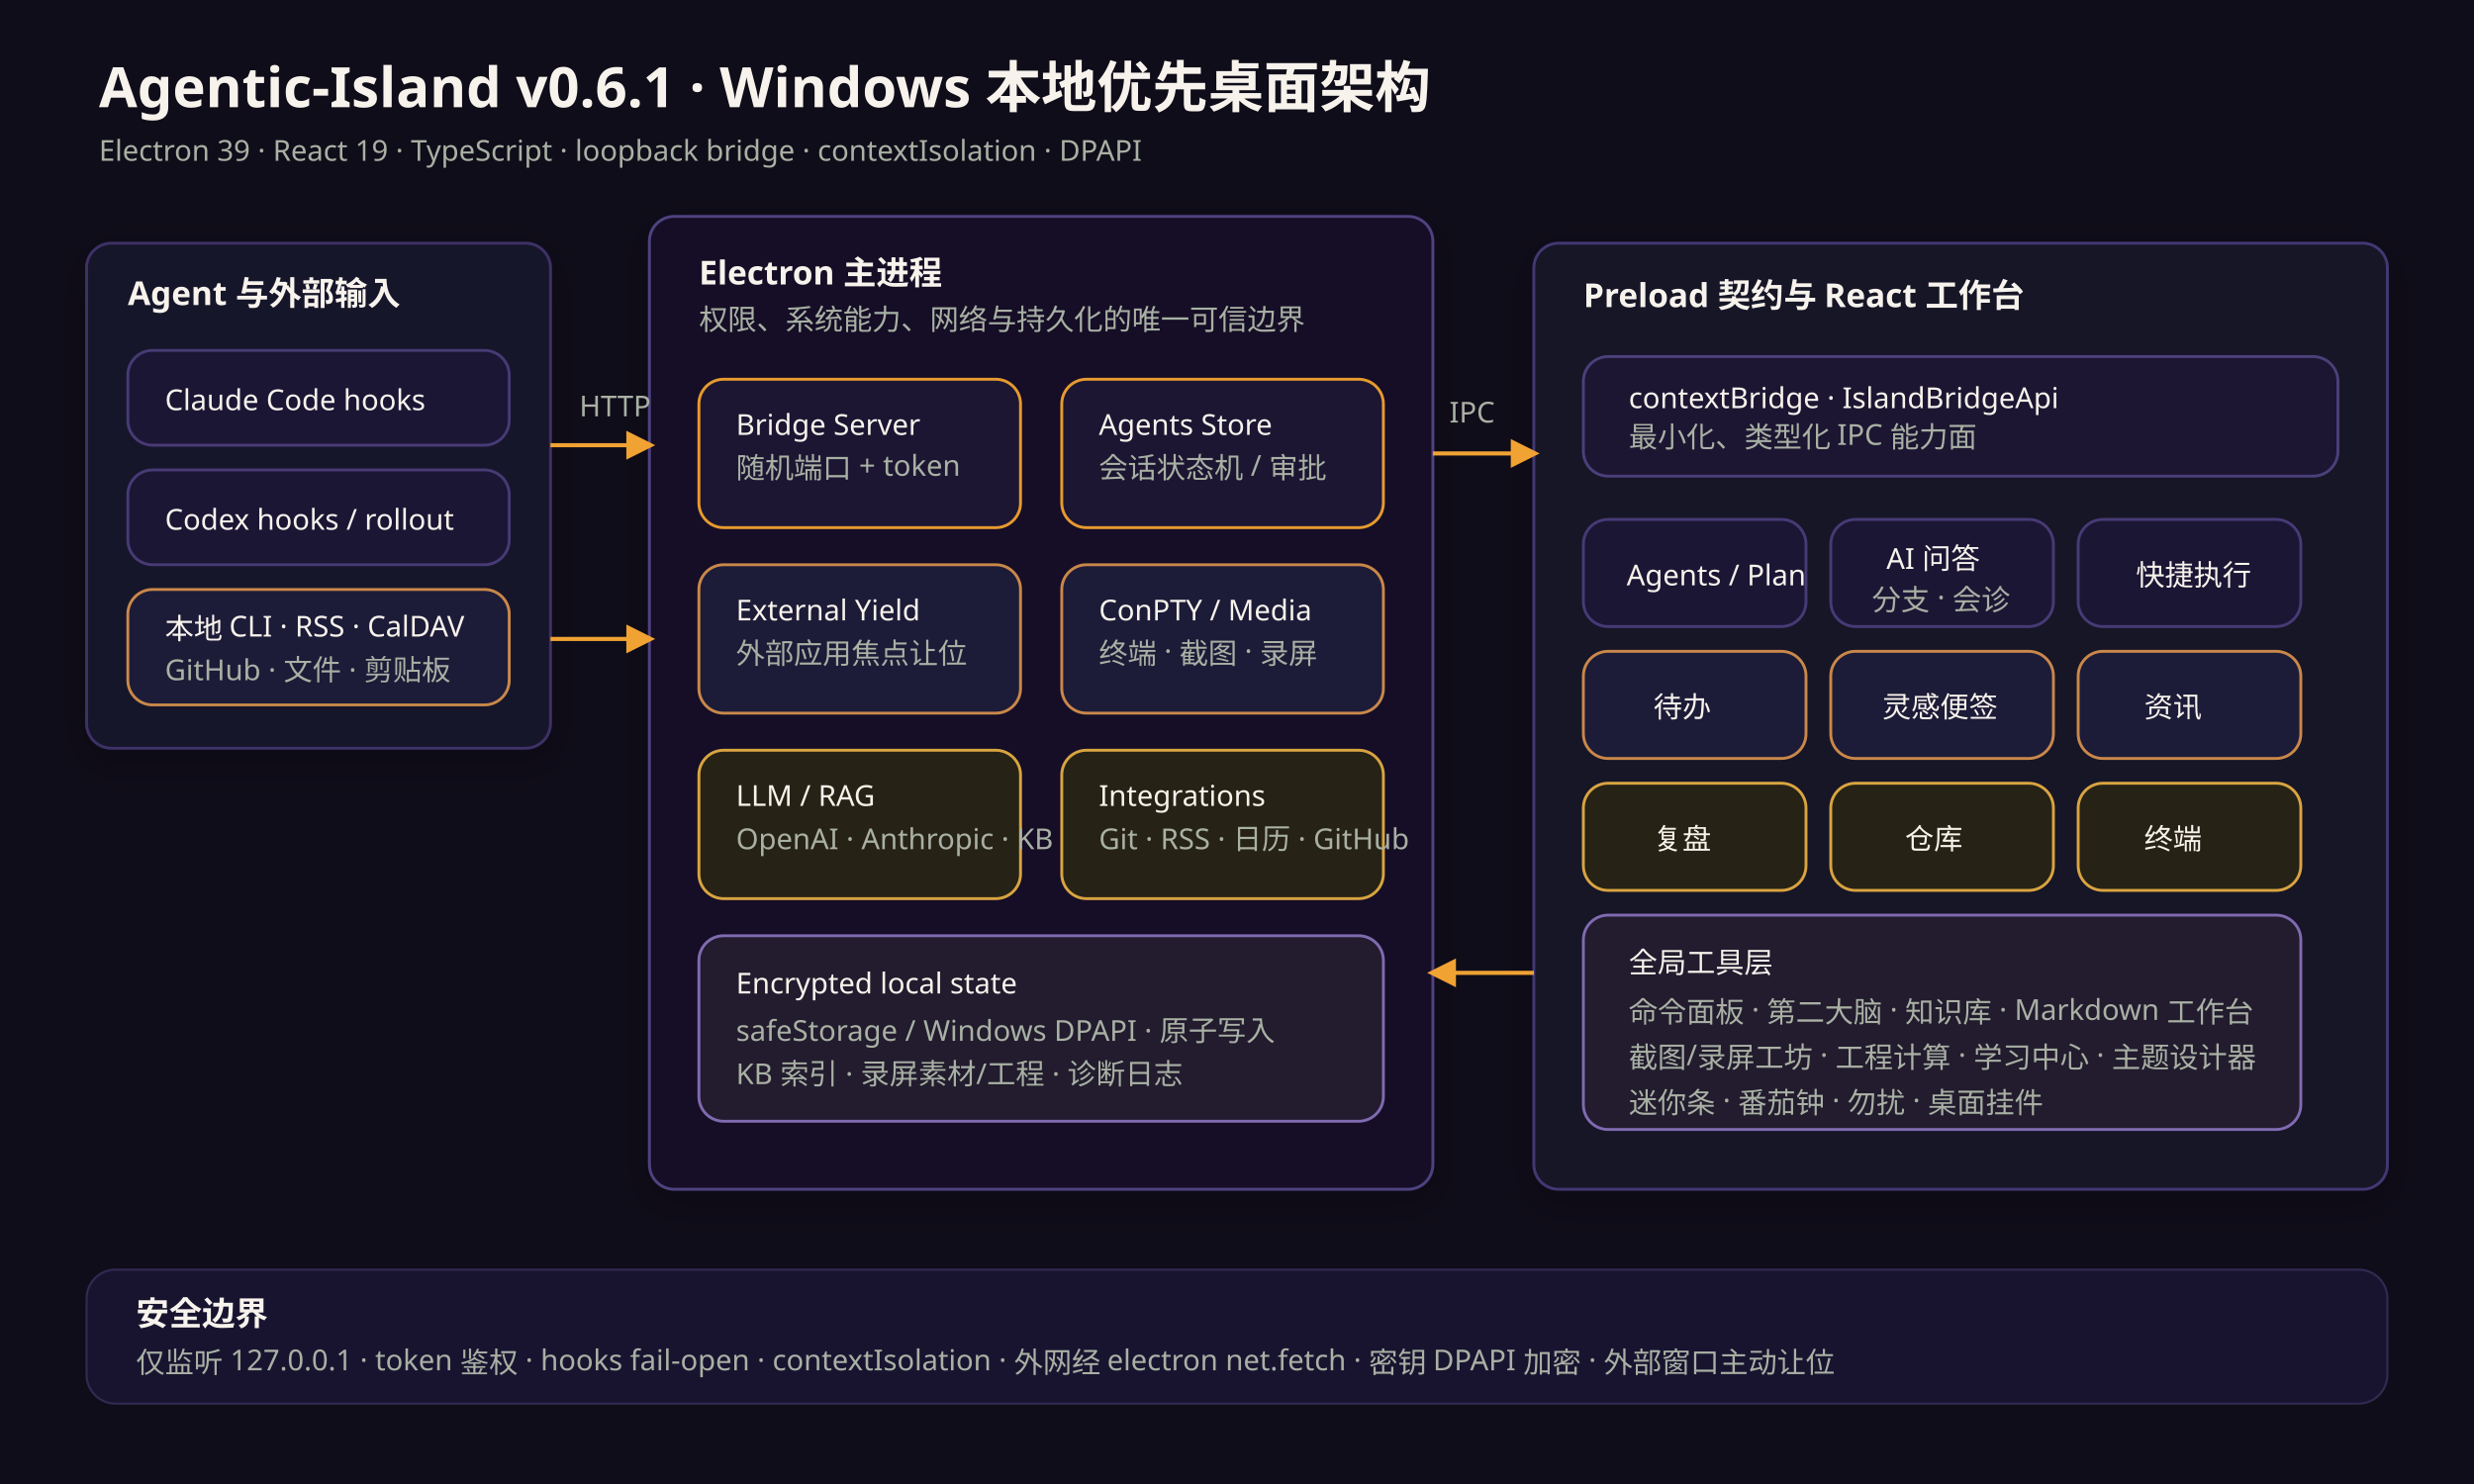
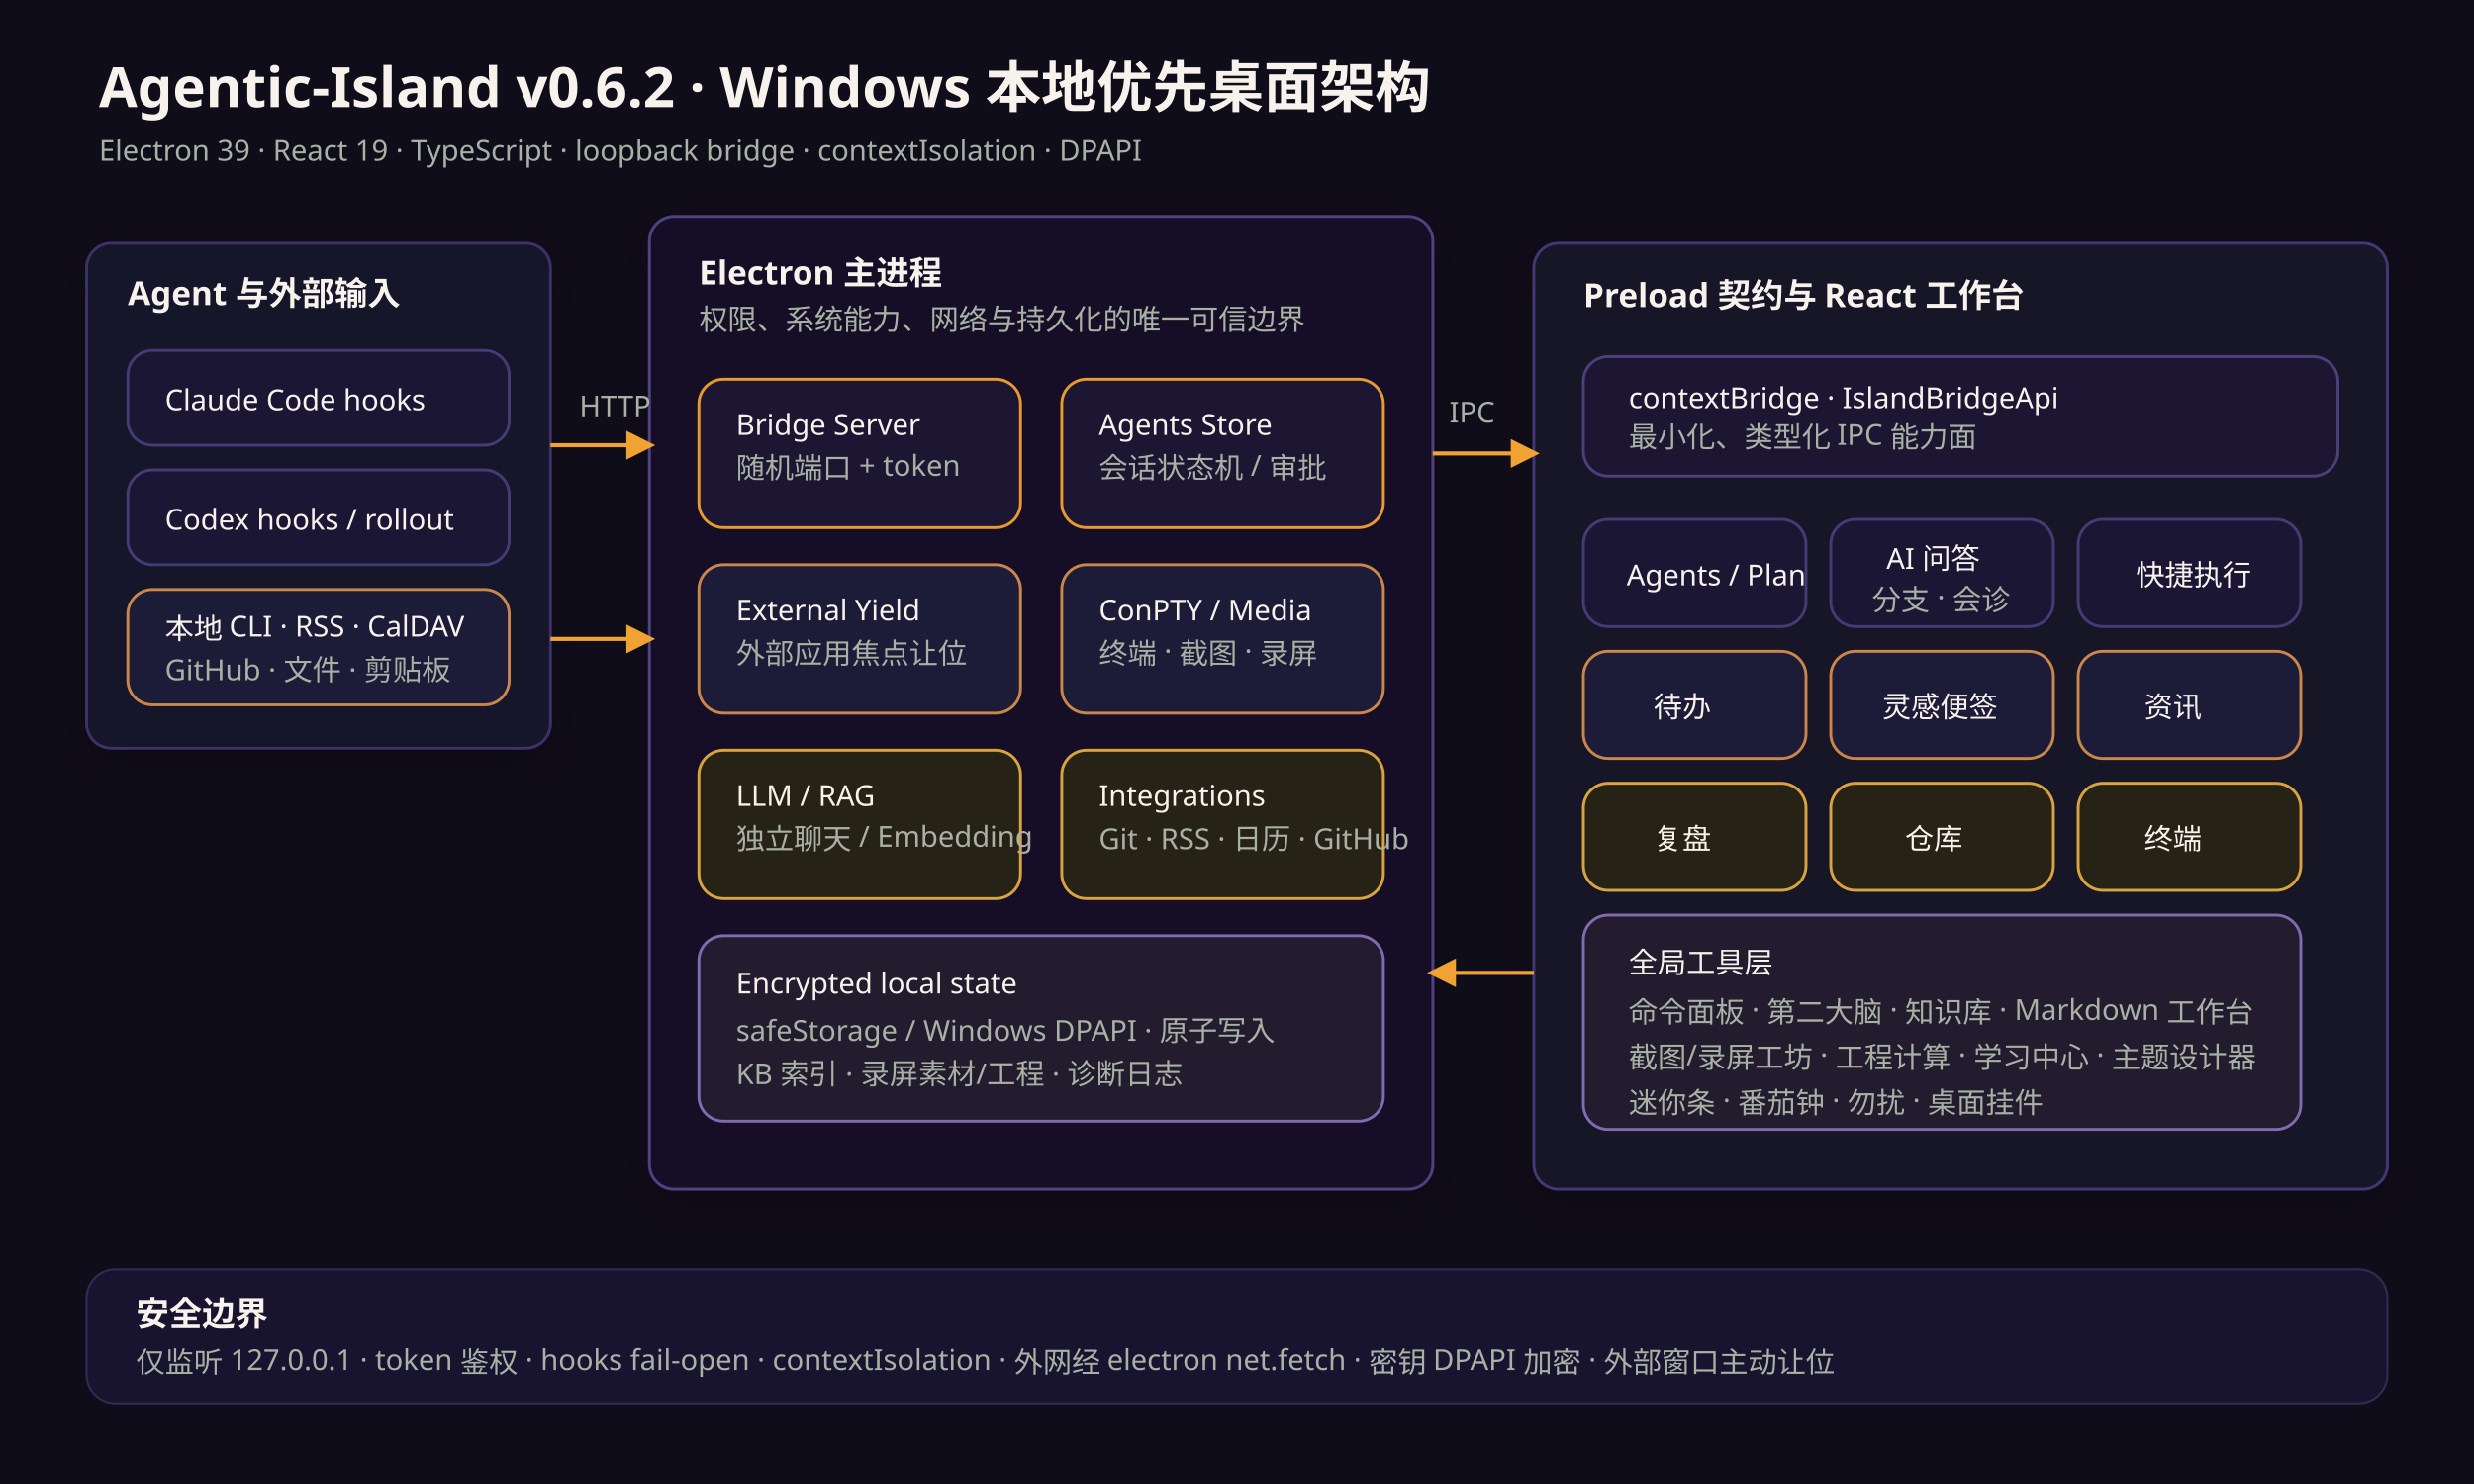
<svg xmlns="http://www.w3.org/2000/svg" width="1200" height="720" viewBox="0 0 1200 720" role="img" aria-labelledby="title desc">
  <defs>
    <marker id="arrow" viewBox="0 0 10 10" refX="8" refY="5" markerWidth="7" markerHeight="7" orient="auto-start-reverse">
      <path d="M0 0L10 5L0 10Z" fill="#f0a233" />
    </marker>
    <filter id="shadow">
      <feDropShadow dx="0" dy="6" stdDeviation="9" flood-color="#000" flood-opacity=".28" />
    </filter>
    <style>
      .t{font-family:"Segoe UI","Microsoft YaHei",sans-serif;fill:#f7f3ec}.muted{fill:#a9b0a4}.small{font-size:14px}.label{font-size:16px;font-weight:650}.head{font-size:27px;font-weight:750}.box{stroke-width:1.4;rx:12}.line{stroke:#f0a233;stroke-width:2;fill:none;marker-end:url(#arrow)}
    </style>
  </defs>
  <rect width="1200" height="720" fill="#100d1a" />
-   <text class="t head" x="48" y="52">Agentic-Island v0.6.1 · Windows 本地优先桌面架构</text>
+   <text class="t head" x="48" y="52">Agentic-Island v0.6.2 · Windows 本地优先桌面架构</text>
  <text class="t muted small" x="48" y="78">Electron 39 · React 19 · TypeScript · loopback bridge · contextIsolation · DPAPI</text>
  <g filter="url(#shadow)">
    <rect class="box" x="42" y="118" width="225" height="245" fill="#171329" stroke="#3d3166" />
    <text class="t label" x="62" y="148">Agent 与外部输入</text>
    <rect class="box" x="62" y="170" width="185" height="46" fill="#1e1836" stroke="#463a75" />
    <text class="t small" x="80" y="199">Claude Code hooks</text>
    <rect class="box" x="62" y="228" width="185" height="46" fill="#1e1836" stroke="#463a75" />
    <text class="t small" x="80" y="257">Codex hooks / rollout</text>
    <rect class="box" x="62" y="286" width="185" height="56" fill="#1f1a38" stroke="#c9884a" />
    <text class="t small" x="80" y="310">本地 CLI · RSS · CalDAV</text>
    <text class="t muted small" x="80" y="330">GitHub · 文件 · 剪贴板</text>
    <rect class="box" x="315" y="105" width="380" height="472" fill="#151127" stroke="#4f4280" />
    <text class="t label" x="339" y="138">Electron 主进程</text>
    <text class="t muted small" x="339" y="160">权限、系统能力、网络与持久化的唯一可信边界</text>
    <rect class="box" x="339" y="184" width="156" height="72" fill="#1c1733" stroke="#e89a2e" />
    <text class="t small" x="357" y="211">Bridge Server</text>
    <text class="t muted small" x="357" y="232">随机端口 + token</text>
    <rect class="box" x="515" y="184" width="156" height="72" fill="#1c1733" stroke="#e89a2e" />
    <text class="t small" x="533" y="211">Agents Store</text>
    <text class="t muted small" x="533" y="232">会话状态机 / 审批</text>
    <rect class="box" x="339" y="274" width="156" height="72" fill="#1f1a38" stroke="#c9884a" />
    <text class="t small" x="357" y="301">External Yield</text>
    <text class="t muted small" x="357" y="322">外部应用焦点让位</text>
    <rect class="box" x="515" y="274" width="156" height="72" fill="#1f1a38" stroke="#c9884a" />
    <text class="t small" x="533" y="301">ConPTY / Media</text>
    <text class="t muted small" x="533" y="322">终端 · 截图 · 录屏</text>
    <rect class="box" x="339" y="364" width="156" height="72" fill="#282414" stroke="#d9a441" />
    <text class="t small" x="357" y="391">LLM / RAG</text>
-     <text class="t muted small" x="357" y="412">OpenAI · Anthropic · KB</text>
+     <text class="t muted small" x="357" y="412">独立聊天 / Embedding</text>
    <rect class="box" x="515" y="364" width="156" height="72" fill="#282414" stroke="#d9a441" />
    <text class="t small" x="533" y="391">Integrations</text>
    <text class="t muted small" x="533" y="412">Git · RSS · 日历 · GitHub</text>
    <rect class="box" x="339" y="454" width="332" height="90" fill="#201b2d" stroke="#806bb0" />
    <text class="t small" x="357" y="482">Encrypted local state</text>
    <text class="t muted small" x="357" y="505">safeStorage / Windows DPAPI · 原子写入</text>
    <text class="t muted small" x="357" y="526">KB 索引 · 录屏素材/工程 · 诊断日志</text>
    <rect class="box" x="744" y="118" width="414" height="459" fill="#161228" stroke="#433873" />
    <text class="t label" x="768" y="149">Preload 契约与 React 工作台</text>
    <rect class="box" x="768" y="173" width="366" height="58" fill="#1c1733" stroke="#4c3f7a" />
    <text class="t small" x="790" y="198">contextBridge · IslandBridgeApi</text>
    <text class="t muted small" x="790" y="217">最小化、类型化 IPC 能力面</text>
    <rect class="box" x="768" y="252" width="108" height="52" fill="#1e1836" stroke="#463a75" />
    <text class="t small" x="789" y="284">Agents / Plan</text>
    <rect class="box" x="888" y="252" width="108" height="52" fill="#1e1836" stroke="#463a75" />
    <text class="t small" x="915" y="276">AI 问答</text>
    <text class="t muted small" x="908" y="296">分支 · 会诊</text>
    <rect class="box" x="1008" y="252" width="108" height="52" fill="#1e1836" stroke="#463a75" />
    <text class="t small" x="1036" y="284">快捷执行</text>
    <rect class="box" x="768" y="316" width="108" height="52" fill="#1f1a38" stroke="#c9884a" />
    <text class="t small" x="802" y="348">待办</text>
    <rect class="box" x="888" y="316" width="108" height="52" fill="#1f1a38" stroke="#c9884a" />
    <text class="t small" x="913" y="348">灵感便签</text>
    <rect class="box" x="1008" y="316" width="108" height="52" fill="#1f1a38" stroke="#c9884a" />
    <text class="t small" x="1040" y="348">资讯</text>
    <rect class="box" x="768" y="380" width="108" height="52" fill="#282414" stroke="#d9a441" />
    <text class="t small" x="802" y="412">复盘</text>
    <rect class="box" x="888" y="380" width="108" height="52" fill="#282414" stroke="#d9a441" />
    <text class="t small" x="924" y="412">仓库</text>
    <rect class="box" x="1008" y="380" width="108" height="52" fill="#282414" stroke="#d9a441" />
    <text class="t small" x="1040" y="412">终端</text>
    <rect class="box" x="768" y="444" width="348" height="104" fill="#201b2d" stroke="#806bb0" />
    <text class="t small" x="790" y="472">全局工具层</text>
    <text class="t muted small" x="790" y="496">命令面板 · 第二大脑 · 知识库 · Markdown 工作台</text>
    <text class="t muted small" x="790" y="518">截图/录屏工坊 · 工程计算 · 学习中心 · 主题设计器</text>
    <text class="t muted small" x="790" y="540">迷你条 · 番茄钟 · 勿扰 · 桌面挂件</text>
  </g>
  <path class="line" d="M267 216H315" />
  <path class="line" d="M267 310H315" />
  <path class="line" d="M695 220H744" />
  <path class="line" d="M744 472H695" />
  <text class="t muted small" x="281" y="202">HTTP</text>
  <text class="t muted small" x="703" y="205">IPC</text>
  <rect x="42" y="616" width="1116" height="65" rx="14" fill="#181430" stroke="#332a52" />
  <text class="t label" x="66" y="643">安全边界</text>
  <text class="t muted small" x="66" y="666">仅监听 127.0.0.1 · token 鉴权 · hooks fail-open · contextIsolation · 外网经 electron net.fetch · 密钥 DPAPI 加密 · 外部窗口主动让位</text>
</svg>
